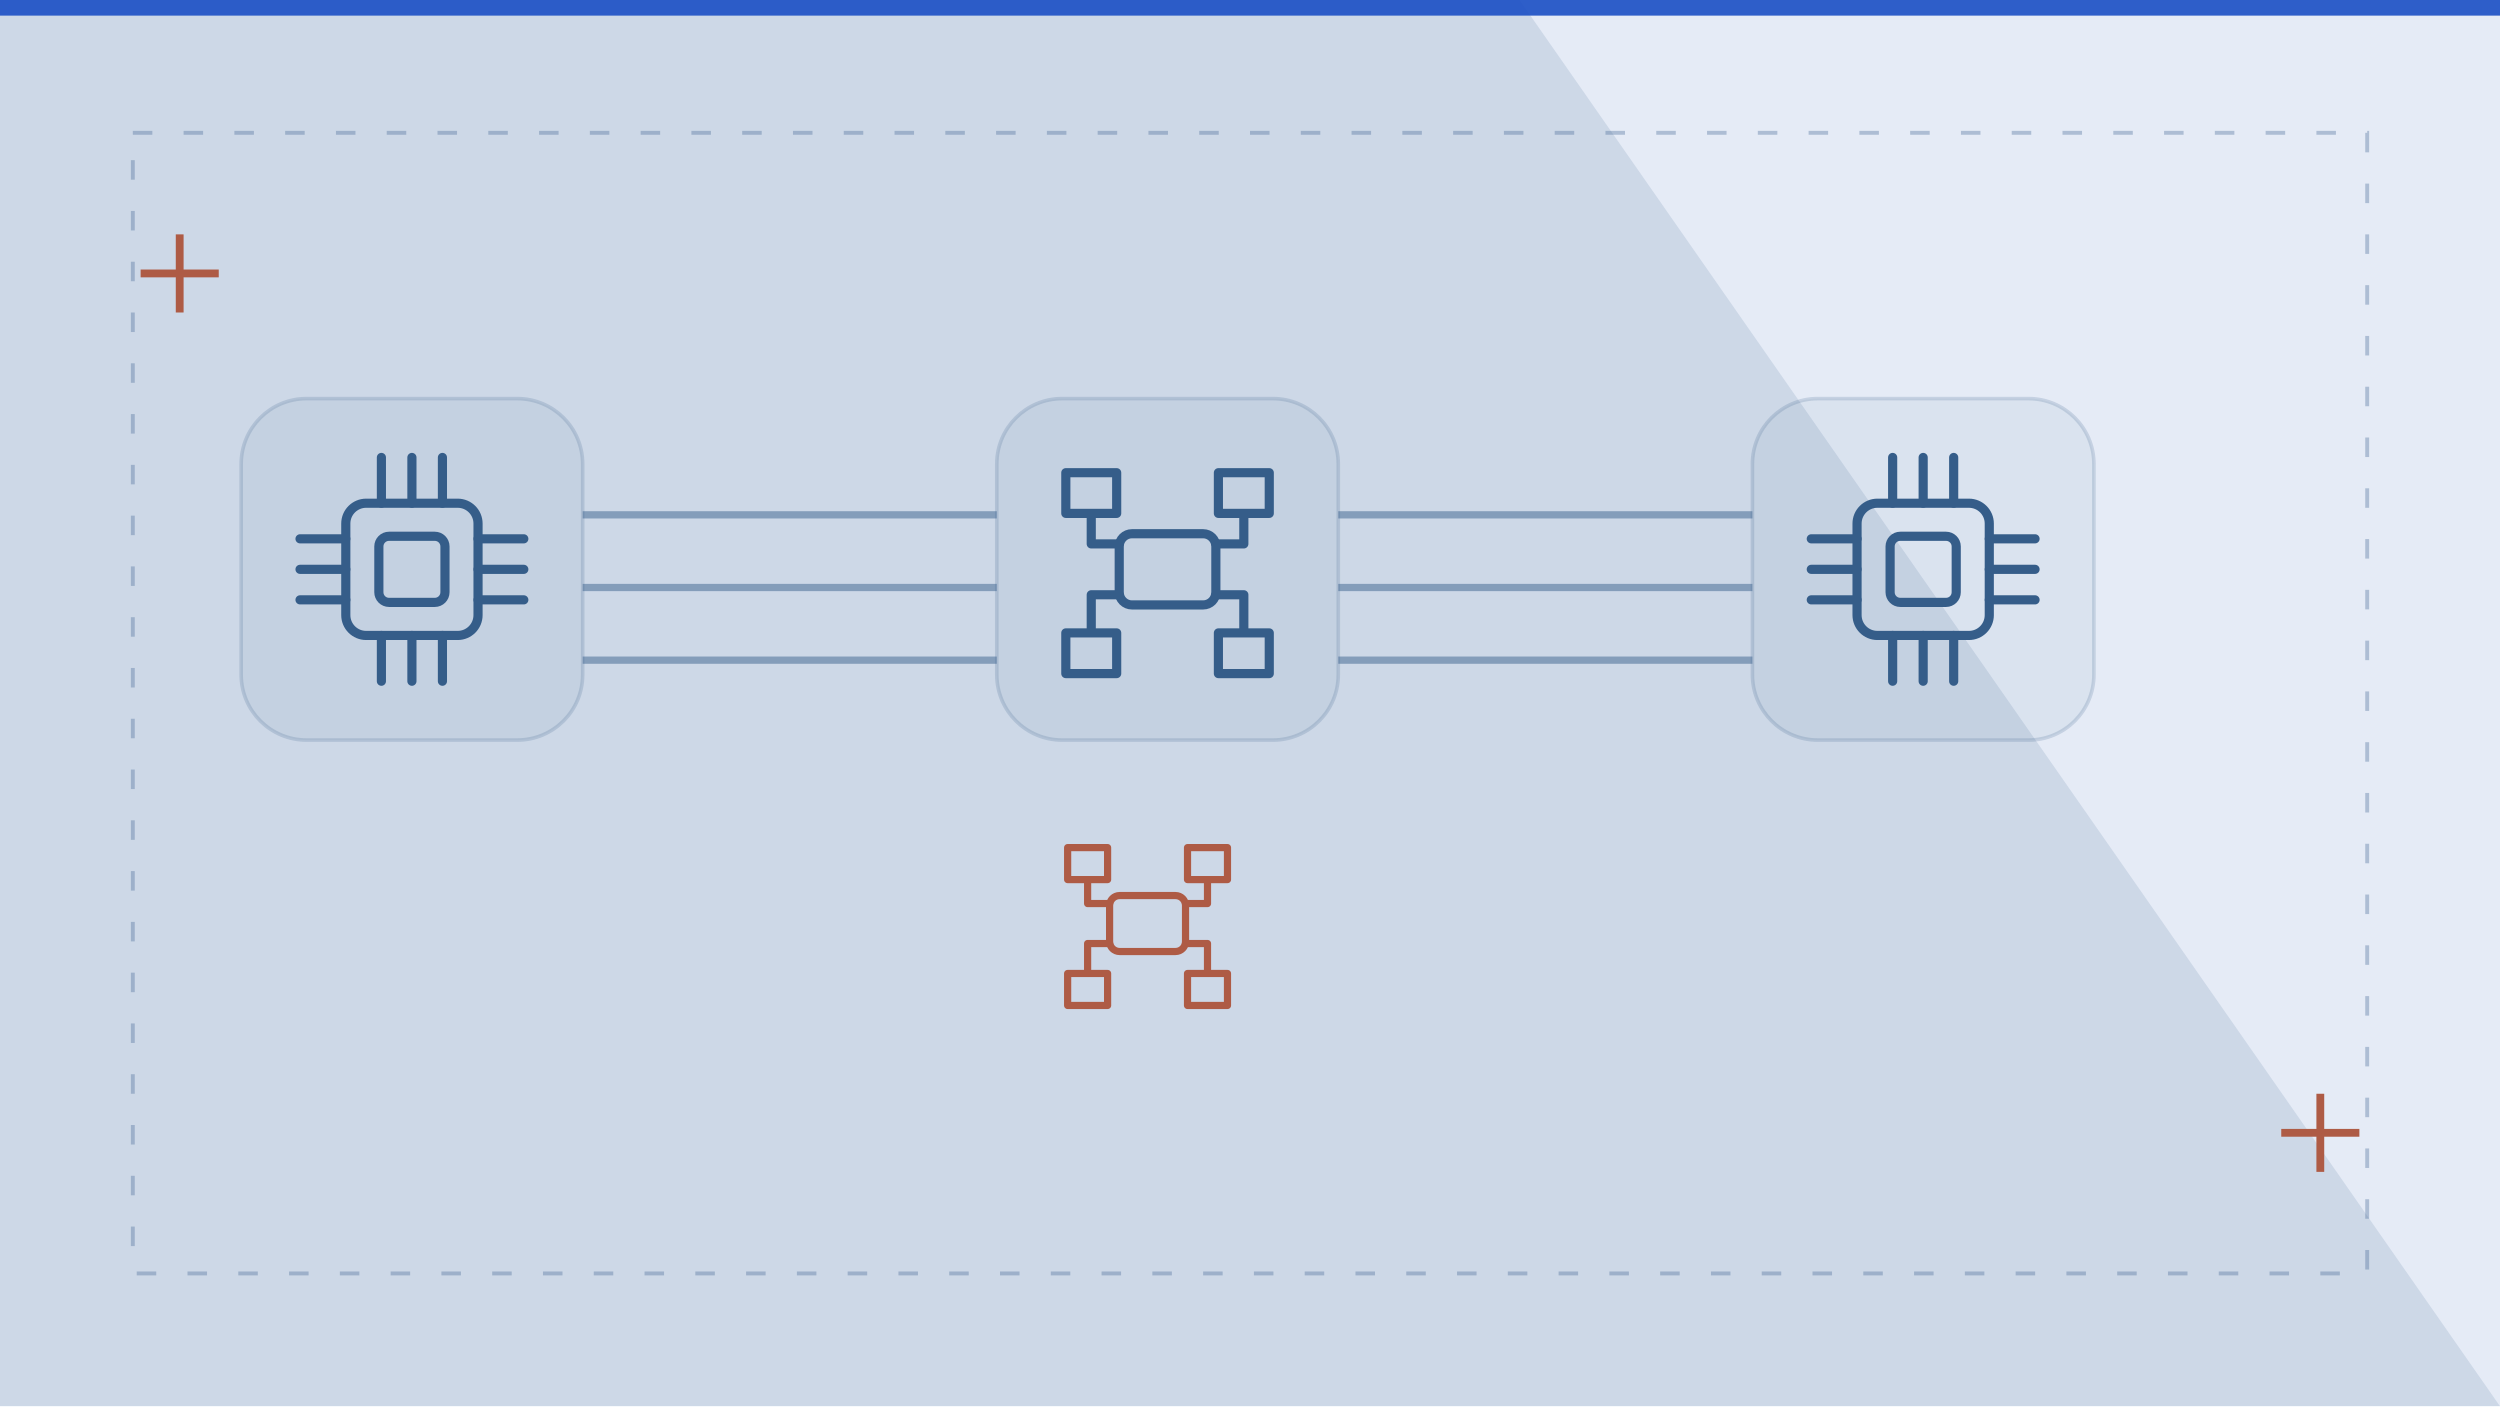
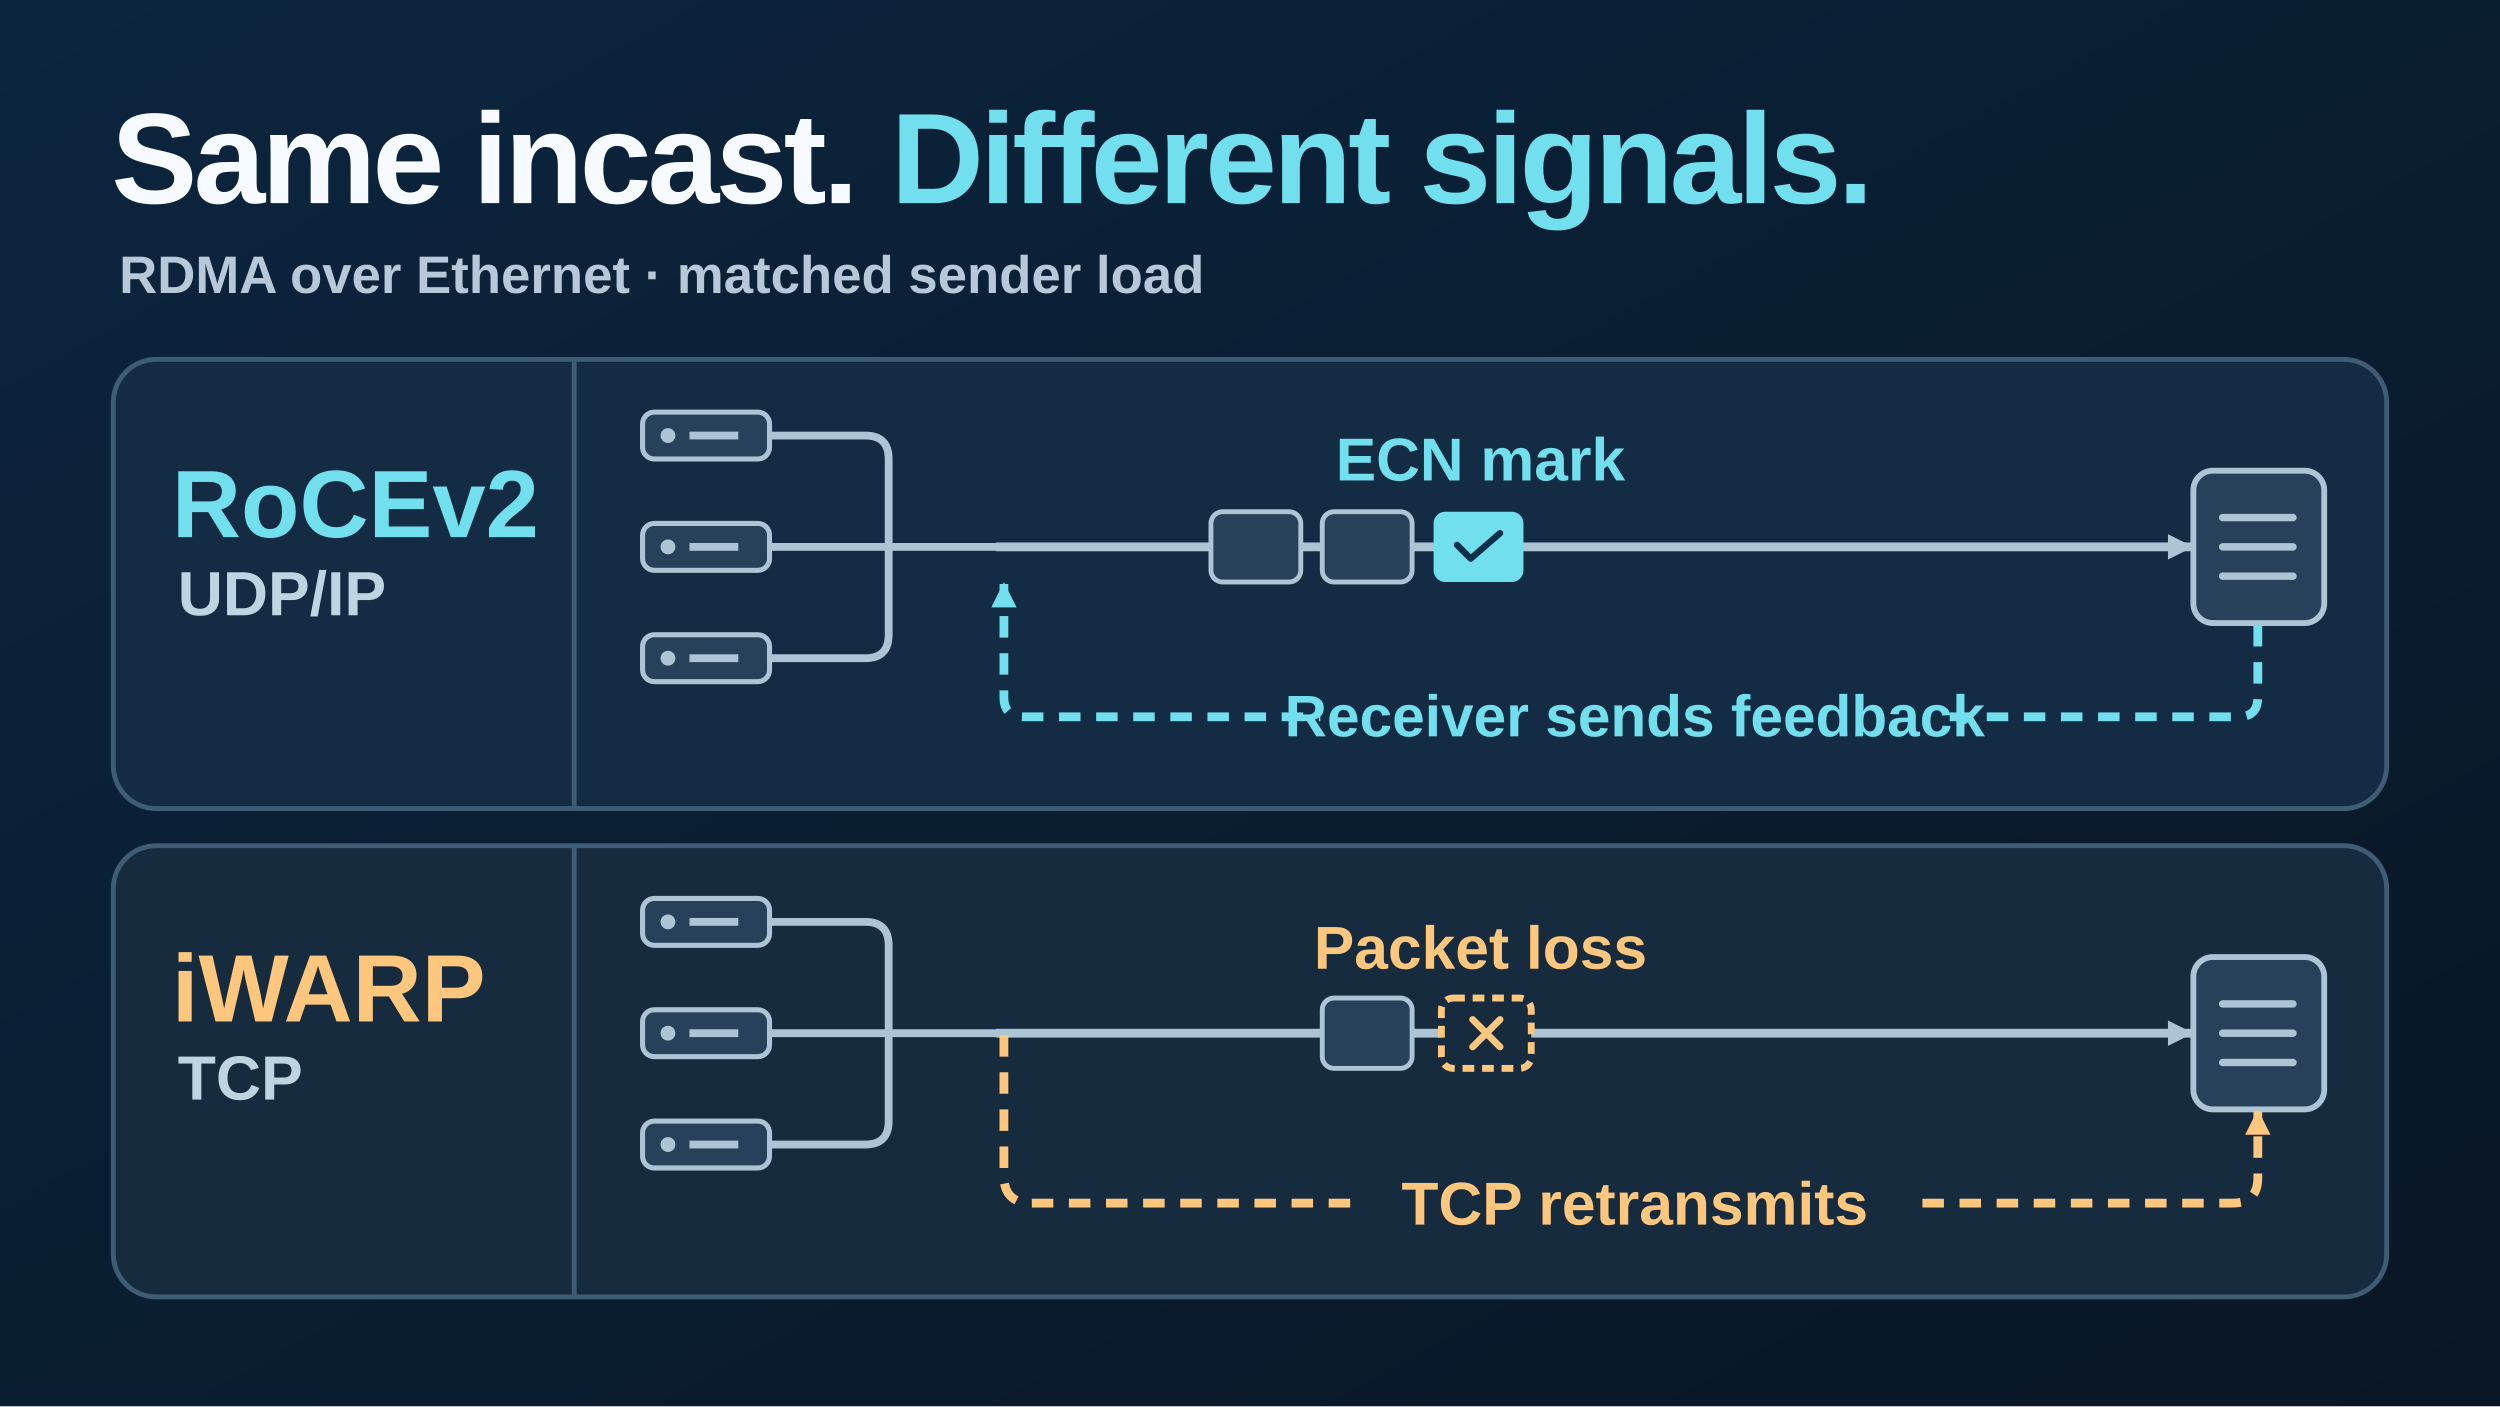
- <svg xmlns="http://www.w3.org/2000/svg" viewBox="0 0 1280 720" width="1280" height="720" role="img" aria-label="Conceptual illustration for RoCE vs iWARP: Choosing the Right RDMA Technology for Your Workload: Ethernet, InfiniBand, RDMA." preserveAspectRatio="xMidYMid meet" data-article-art="roce-vs-iwarp-networking" data-art-scene="fabric" data-composition="drafting-board">
-   <defs>
-     <clipPath id="cpcover-roce-vs-iwarp-networking">
-       <rect width="1280" height="720" />
-     </clipPath>
-   </defs>
-   <g clip-path="url(#cpcover-roce-vs-iwarp-networking)">
-     <rect width="1280" height="720" fill="#e5ebf6" />
-     <g transform="translate(0 0) scale(2)">
-       <path d="M0 0H389L640 360H0Z" fill="#355d89" opacity=".14" />
-       <path d="M34 34h572v292H34z" fill="none" stroke="#355d89" stroke-opacity=".32" stroke-dasharray="5 8" />
-       <path d="M36 70h20m-10-10v20M584 290h20m-10-10v20" stroke="#ae5b45" stroke-width="2" />
-       <path d="M0 0h640v4H0z" fill="#1b4fc4" opacity=".9" />
-       <g transform="translate(45 76) scale(0.93)">
-         <rect x="18" y="28" width="94" height="94" rx="18" fill="#355d89" fill-opacity=".055" stroke="#355d89" stroke-opacity=".18" />
-         <g transform="translate(30 40) scale(0.7)">
-           <g fill="none" stroke="#355d89" stroke-width="3.6" stroke-linecap="round" stroke-linejoin="round">
-             <rect x="24" y="24" width="52" height="52" rx="8" />
-             <path d="M38 6v18m12-18v18M62 6v18M38 76v18m12-18v18m12-18v18M6 38h18M6 50h18M6 62h18m52-24h18M76 50h18M76 62h18" />
-             <rect x="37" y="37" width="26" height="26" rx="4" />
-           </g>
+ <svg xmlns="http://www.w3.org/2000/svg" data-article-art="roce-vs-iwarp-networking" role="img" aria-label="Two RDMA paths have matched sender load. RoCEv2 illustrates ECN marking and receiver feedback, while iWARP illustrates a lost TCP packet and retransmission." width="1280" height="720" viewBox="0 0 1280 720">
+   <svg width="100%" height="100%" preserveAspectRatio="xMidYMid slice" viewBox="0 0 1280 720" role="img" aria-labelledby="cover-title cover-desc">
+     <defs>
+       <linearGradient id="rdma-field" x1="0" y1="0" x2="1" y2="1" gradientUnits="objectBoundingBox">
+         <stop stop-color="#0B253E" />
+         <stop offset="1" stop-color="#091625" />
+       </linearGradient>
+       <marker id="rdma-data" markerWidth="15" markerHeight="13" refX="12" refY="6.5" orient="auto" markerUnits="userSpaceOnUse">
+         <path d="M0 0l13 6.5L0 13Z" fill="#ADC4D4" />
+       </marker>
+       <marker id="rdma-feedback" markerWidth="15" markerHeight="13" refX="12" refY="6.5" orient="auto" markerUnits="userSpaceOnUse">
+         <path d="M0 0l13 6.5L0 13Z" fill="#71DFED" />
+       </marker>
+       <marker id="rdma-retry" markerWidth="15" markerHeight="13" refX="12" refY="6.5" orient="auto" markerUnits="userSpaceOnUse">
+         <path d="M0 0l13 6.5L0 13Z" fill="#FFC77D" />
+       </marker>
+       <g id="rdma-senders">
+         <g fill="none" stroke="#ADC4D4" stroke-width="4" stroke-linecap="round" stroke-linejoin="round">
+           <path d="M65 12h49q12 0 12 12v45m-61 0h61m-61 57h49q12 0 12-12V69h58" />
        </g>
-         <rect x="226" y="28" width="94" height="94" rx="18" fill="#355d89" fill-opacity=".055" stroke="#355d89" stroke-opacity=".18" />
-         <g transform="translate(238 40) scale(0.7)">
-           <g fill="none" stroke="#355d89" stroke-width="3.6" stroke-linecap="round" stroke-linejoin="round">
-             <rect x="31" y="36" width="38" height="28" rx="5" />
-             <path d="M10 12h20v16H10zM70 12h20v16H70zM10 75h20v16H10zM70 75h20v16H70zM20 28v12h11m38 0h11V28M20 75V60h11m38 0h11v15" />
-           </g>
+         <g fill="#27415A" stroke="#ADC4D4" stroke-width="2.6">
+           <rect width="65" height="24" rx="6" />
+           <rect y="57" width="65" height="24" rx="6" />
+           <rect y="114" width="65" height="24" rx="6" />
        </g>
-         <rect x="434" y="28" width="94" height="94" rx="18" fill="#355d89" fill-opacity=".055" stroke="#355d89" stroke-opacity=".18" />
-         <g transform="translate(446 40) scale(0.7)">
-           <g fill="none" stroke="#355d89" stroke-width="3.6" stroke-linecap="round" stroke-linejoin="round">
-             <rect x="24" y="24" width="52" height="52" rx="8" />
-             <path d="M38 6v18m12-18v18M62 6v18M38 76v18m12-18v18m12-18v18M6 38h18M6 50h18M6 62h18m52-24h18M76 50h18M76 62h18" />
-             <rect x="37" y="37" width="26" height="26" rx="4" />
-           </g>
-         </g>
-         <path d="M112 60L226 60" stroke="#355d89" stroke-width="2" opacity=".48" fill="none" />
-         <path d="M320 60L434 60" stroke="#355d89" stroke-width="2" opacity=".48" fill="none" />
-         <path d="M112 80L226 80" stroke="#355d89" stroke-width="2" opacity=".48" fill="none" />
-         <path d="M320 80L434 80" stroke="#355d89" stroke-width="2" opacity=".48" fill="none" />
-         <path d="M112 100L226 100" stroke="#355d89" stroke-width="2" opacity=".48" fill="none" />
-         <path d="M320 100L434 100" stroke="#355d89" stroke-width="2" opacity=".48" fill="none" />
-         <g transform="translate(240 145) scale(0.55)">
-           <g fill="none" stroke="#ae5b45" stroke-width="3.6" stroke-linecap="round" stroke-linejoin="round">
-             <rect x="31" y="36" width="38" height="28" rx="5" />
-             <path d="M10 12h20v16H10zM70 12h20v16H70zM10 75h20v16H10zM70 75h20v16H70zM20 28v12h11m38 0h11V28M20 75V60h11m38 0h11v15" />
-           </g>
+         <g fill="#ADC4D4">
+           <circle cx="13" cy="12" r="3.8" />
+           <circle cx="13" cy="69" r="3.8" />
+           <circle cx="13" cy="126" r="3.8" />
+           <path d="M24 10h25v4H24zm0 57h25v4H24zm0 57h25v4H24z" />
        </g>
      </g>
+       <g id="rdma-receiver">
+         <rect width="67" height="78" rx="10" fill="#27415A" stroke="#ADC4D4" stroke-width="3" />
+         <path d="M15 24h36M15 39h36M15 54h36" stroke="#ADC4D4" stroke-width="3.8" stroke-linecap="round" />
+       </g>
+     </defs>
+     <rect width="1280" height="720" fill="url(#rdma-field)" />
+     <g font-family="Arial, Helvetica, sans-serif">
+       <text x="57" y="104" font-size="66" font-weight="700" fill="#F7FBFF" letter-spacing="-1.9">Same incast. <tspan fill="#71DFED">Different signals.</tspan>
+       </text>
+       <text x="61" y="150" font-size="27" font-weight="700" fill="#B7C9D8">RDMA over Ethernet · matched sender load</text>
+       <rect x="58" y="184" width="1164" height="230" rx="22" fill="#132B43" stroke="#3E5D74" stroke-width="2.5" />
+       <path d="M294 185v228" stroke="#3E5D74" stroke-width="2.5" />
+       <text x="88" y="275" font-size="49" font-weight="700" fill="#71DFED">RoCEv2</text>
+       <text x="91" y="315" font-size="32" font-weight="700" fill="#BDD4E1">UDP/IP</text>
+       <use href="#rdma-senders" x="329" y="211" />
+       <path d="M510 280H1122" stroke="#ADC4D4" stroke-width="4.5" fill="none" marker-end="url(#rdma-data)" />
+       <use href="#rdma-receiver" x="1123" y="241" />
+       <g>
+         <rect x="620" y="262" width="46" height="36" rx="6" fill="#27415A" stroke="#ADC4D4" stroke-width="2.5" />
+         <rect x="677" y="262" width="46" height="36" rx="6" fill="#27415A" stroke="#ADC4D4" stroke-width="2.5" />
+         <rect x="734" y="262" width="46" height="36" rx="6" fill="#71DFED" />
+         <path d="m746 279 7 7 15-13" fill="none" stroke="#09304A" stroke-width="3.3" stroke-linecap="round" stroke-linejoin="round" />
+       </g>
+       <text x="758" y="246" text-anchor="middle" font-size="31" font-weight="700" fill="#71DFED">ECN mark</text>
+       <path d="M1156 320v37q0 10-10 10H524q-10 0-10-10v-58" fill="none" stroke="#71DFED" stroke-width="4.5" stroke-dasharray="11 8" marker-end="url(#rdma-feedback)" />
+       <rect x="676" y="348" width="322" height="40" rx="6" fill="#132B43" />
+       <text x="837" y="377" text-anchor="middle" font-size="30" font-weight="700" fill="#71DFED">Receiver sends feedback</text>
+       <rect x="58" y="433" width="1164" height="231" rx="22" fill="#172B3F" stroke="#3E5D74" stroke-width="2.5" />
+       <path d="M294 434v229" stroke="#3E5D74" stroke-width="2.5" />
+       <text x="88" y="523" font-size="49" font-weight="700" fill="#FFC77D">iWARP</text>
+       <text x="91" y="563" font-size="32" font-weight="700" fill="#BDD4E1">TCP</text>
+       <use href="#rdma-senders" x="329" y="460" />
+       <path d="M510 529H743m35 0h344" stroke="#ADC4D4" stroke-width="4.5" fill="none" marker-end="url(#rdma-data)" />
+       <rect x="677" y="511" width="46" height="36" rx="6" fill="#27415A" stroke="#ADC4D4" stroke-width="2.5" />
+       <rect x="738" y="511" width="46" height="36" rx="6" fill="#172B3F" stroke="#FFC77D" stroke-width="3.5" stroke-dasharray="6 4" />
+       <path d="m754 522 14 14m0-14-14 14" fill="none" stroke="#FFC77D" stroke-width="3.5" stroke-linecap="round" />
+       <text x="758" y="496" text-anchor="middle" font-size="31" font-weight="700" fill="#FFC77D">Packet loss</text>
+       <use href="#rdma-receiver" x="1123" y="490" />
+       <path d="M514 530v72q0 14 14 14h615q13 0 13-13v-34" fill="none" stroke="#FFC77D" stroke-width="4.5" stroke-dasharray="11 8" marker-end="url(#rdma-retry)" />
+       <rect x="693" y="598" width="288" height="40" rx="6" fill="#172B3F" />
+       <text x="837" y="627" text-anchor="middle" font-size="31" font-weight="700" fill="#FFC77D">TCP retransmits</text>
    </g>
-   </g>
+   </svg>
</svg>
